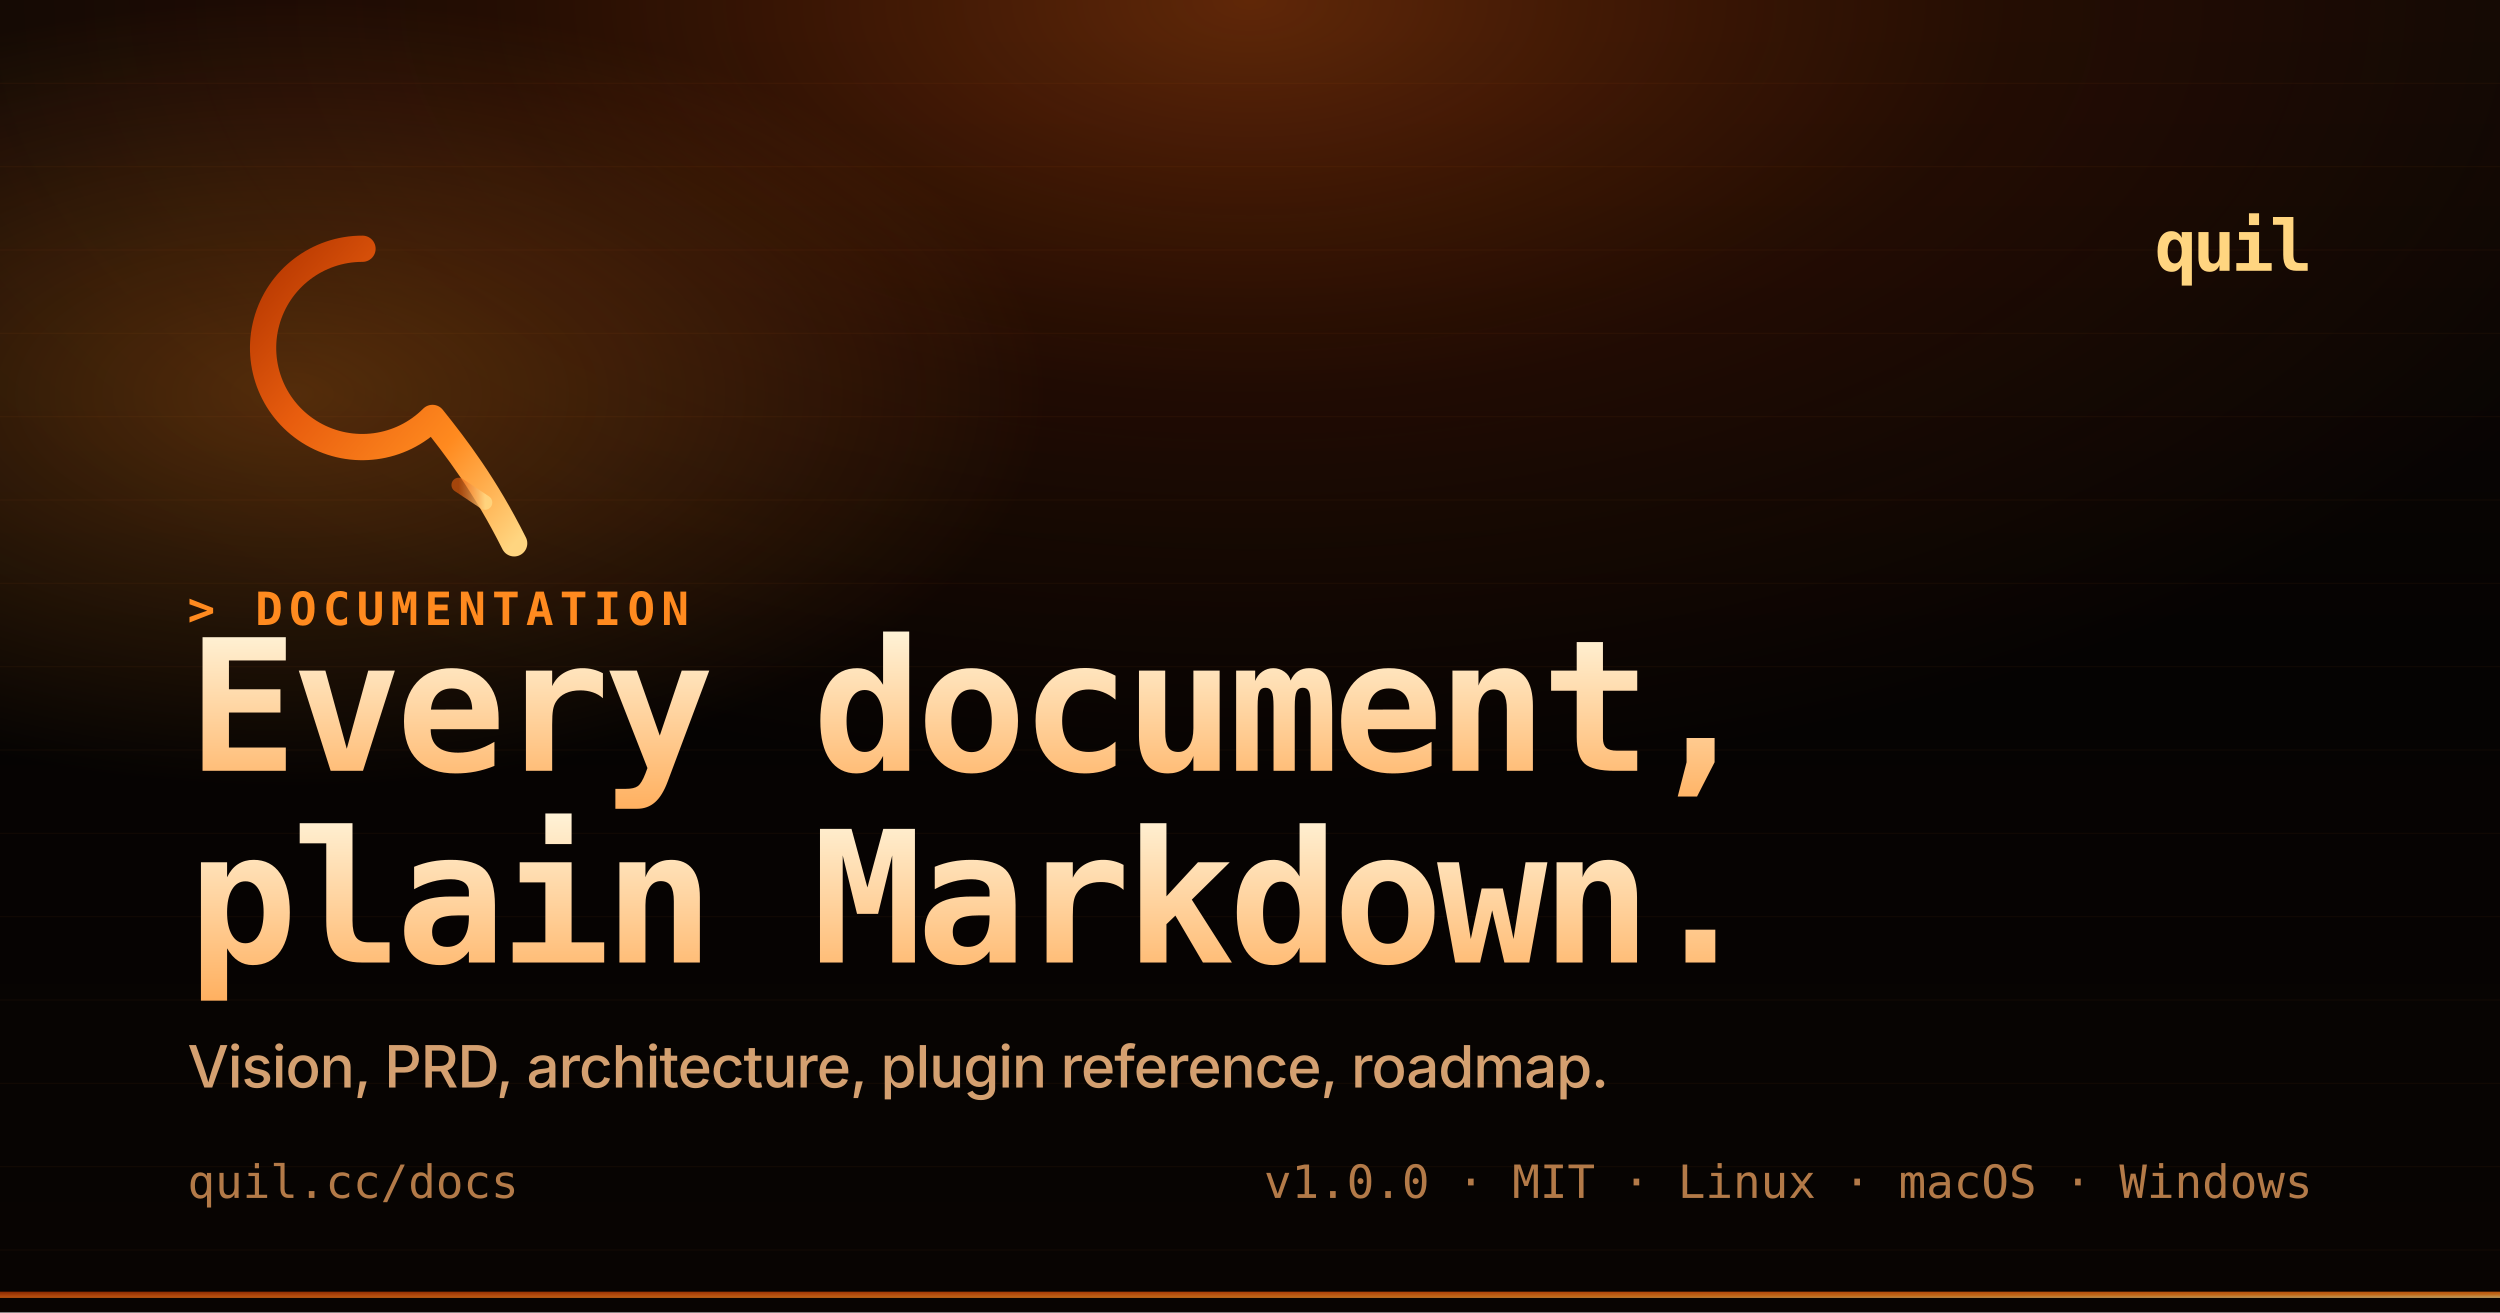
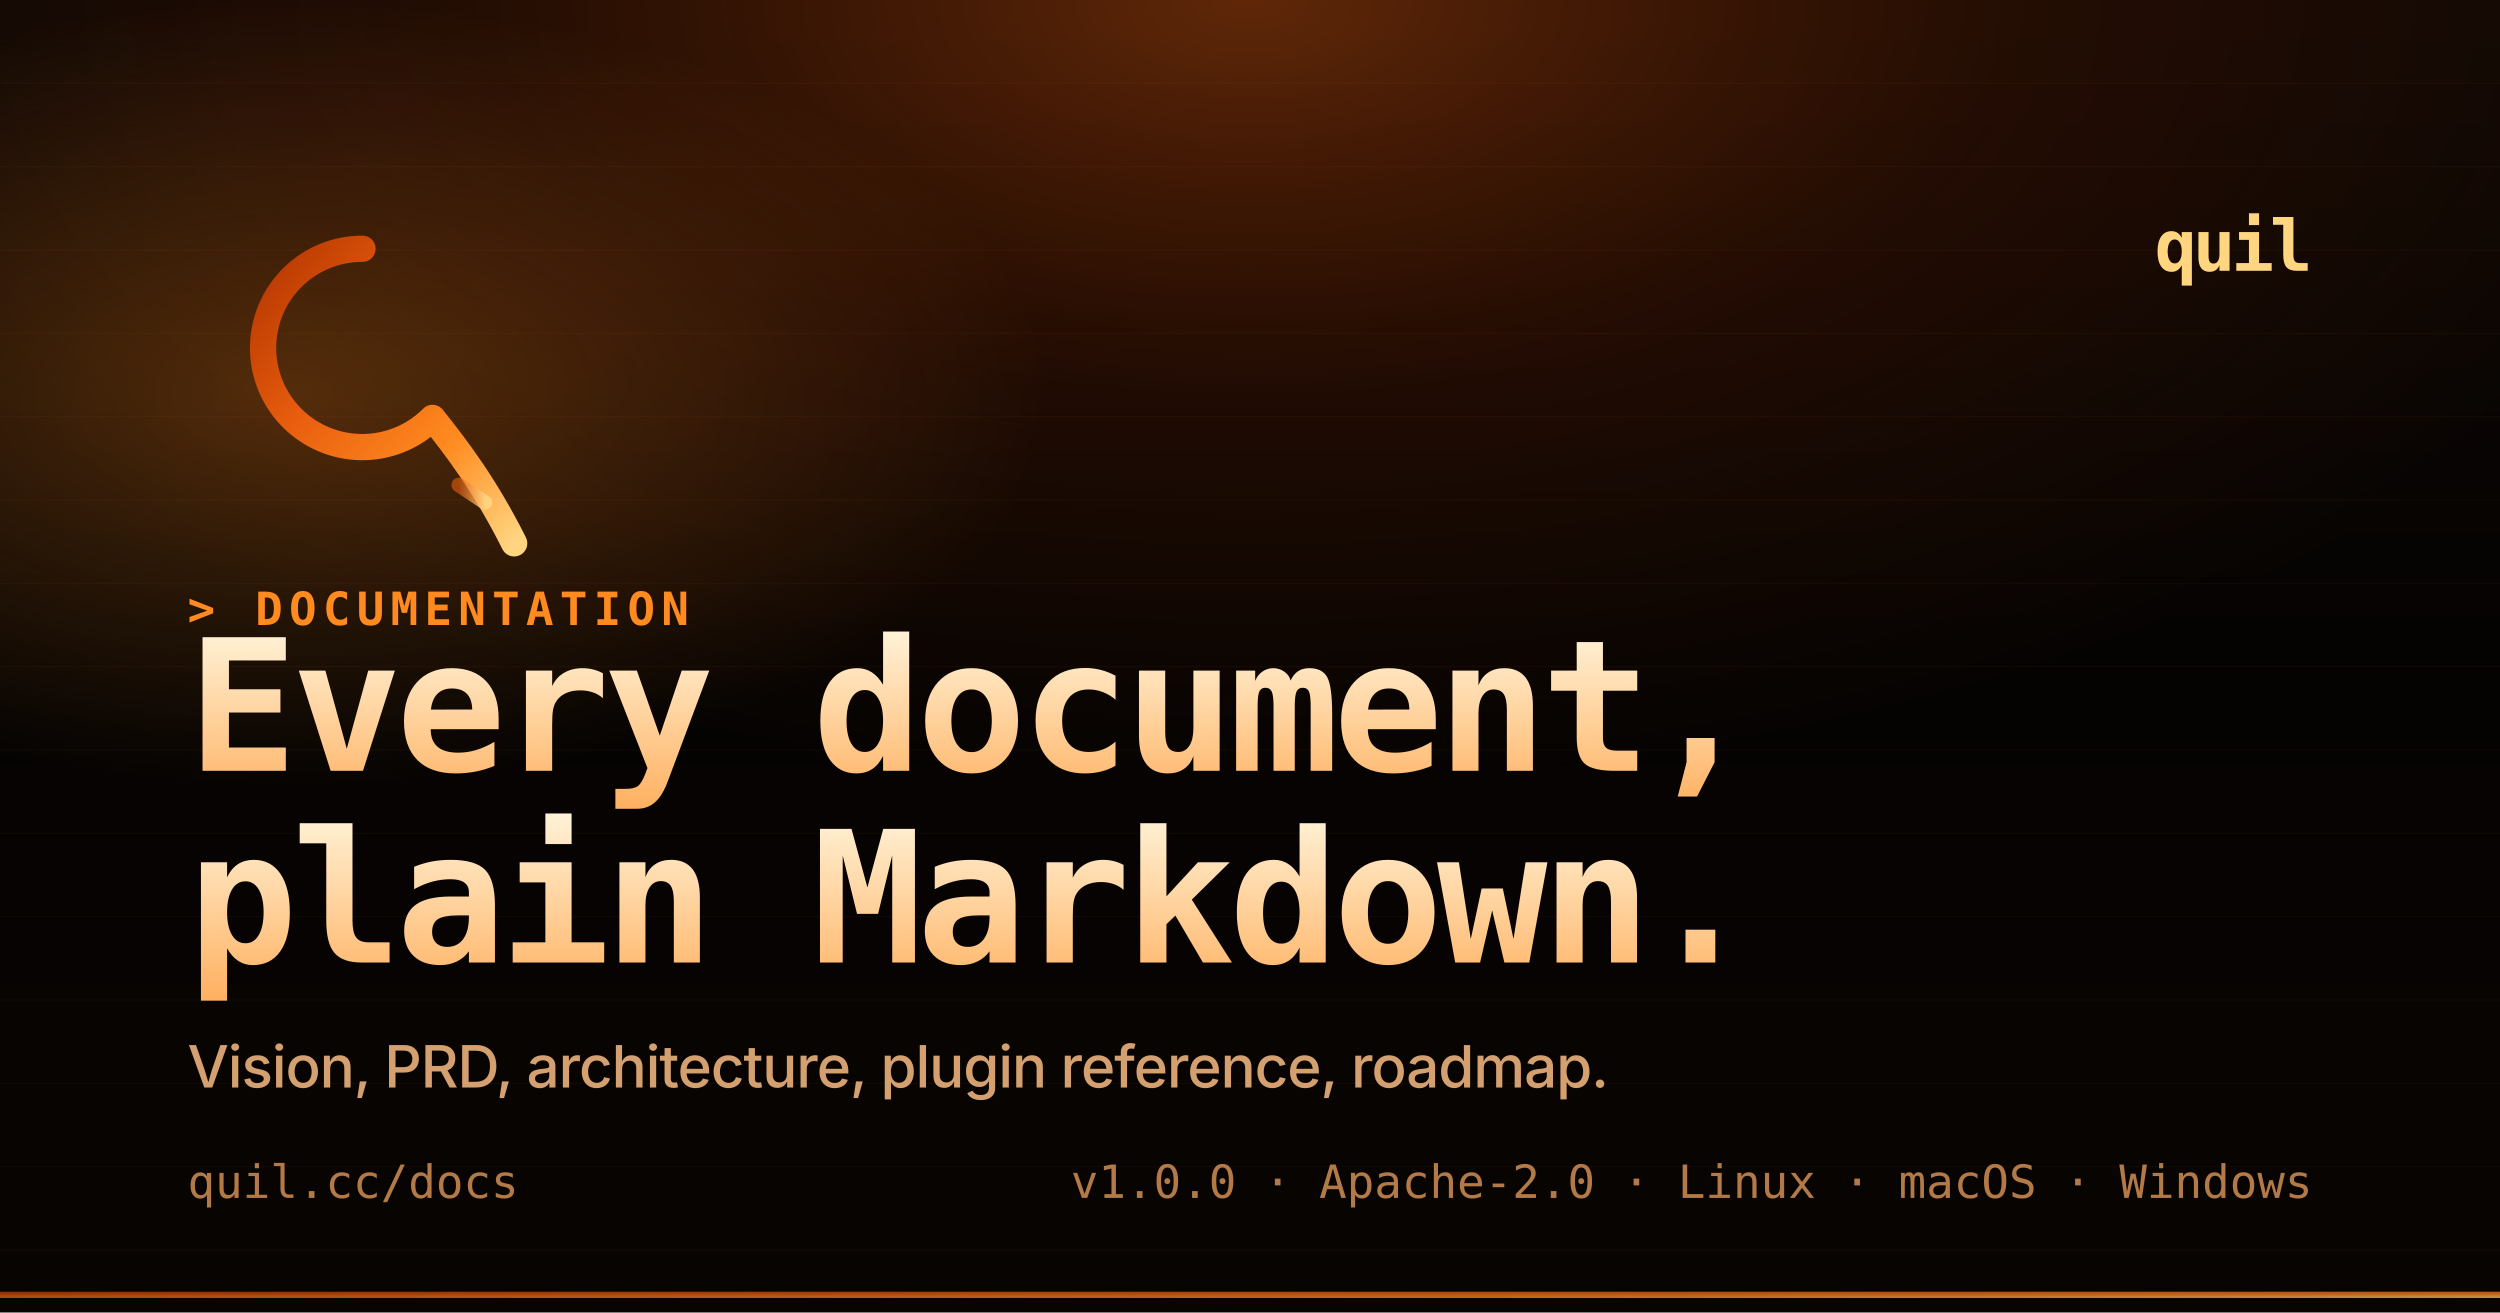
<svg xmlns="http://www.w3.org/2000/svg" viewBox="0 0 1200 630" width="1200" height="630" role="img" aria-label="Quil — Every document, plain Markdown.">
  <defs>
    <linearGradient id="bg" x1="0%" y1="0%" x2="0%" y2="100%">
      <stop offset="0%" stop-color="#0D0704" />
      <stop offset="50%" stop-color="#050302" />
      <stop offset="100%" stop-color="#080402" />
    </linearGradient>
    <radialGradient id="glowEmber" cx="50%" cy="0%" r="60%">
      <stop offset="0%" stop-color="#E85D0E" stop-opacity="0.38" />
      <stop offset="50%" stop-color="#B33500" stop-opacity="0.14" />
      <stop offset="100%" stop-color="#B33500" stop-opacity="0" />
    </radialGradient>
    <radialGradient id="glowBrand" cx="12%" cy="30%" r="30%">
      <stop offset="0%" stop-color="#FF8A1F" stop-opacity="0.28" />
      <stop offset="100%" stop-color="#FF8A1F" stop-opacity="0" />
    </radialGradient>
    <linearGradient id="ogStroke" x1="0%" y1="0%" x2="100%" y2="100%">
      <stop offset="0%" stop-color="#B33500" />
      <stop offset="35%" stop-color="#E85D0E" />
      <stop offset="70%" stop-color="#FF8A1F" />
      <stop offset="100%" stop-color="#FFD580" />
    </linearGradient>
    <linearGradient id="ogBarb" x1="0%" y1="0%" x2="100%" y2="0%">
      <stop offset="0%" stop-color="#E85D0E" stop-opacity="0.6" />
      <stop offset="100%" stop-color="#FFD580" stop-opacity="0.9" />
    </linearGradient>
    <linearGradient id="ogTitle" x1="0%" y1="0%" x2="0%" y2="100%">
      <stop offset="0%" stop-color="#FFF2D6" />
      <stop offset="100%" stop-color="#FFB060" />
    </linearGradient>
  </defs>
  <rect x="0" y="0" width="1200" height="630" fill="url(#bg)" />
  <rect x="0" y="0" width="1200" height="630" fill="url(#glowEmber)" />
  <rect x="0" y="0" width="1200" height="630" fill="url(#glowBrand)" />
  <g stroke="#FF8A1F" stroke-width="0.5" stroke-opacity="0.05">
    <line x1="0" y1="40" x2="1200" y2="40" />
    <line x1="0" y1="80" x2="1200" y2="80" />
    <line x1="0" y1="120" x2="1200" y2="120" />
    <line x1="0" y1="160" x2="1200" y2="160" />
    <line x1="0" y1="200" x2="1200" y2="200" />
    <line x1="0" y1="240" x2="1200" y2="240" />
    <line x1="0" y1="280" x2="1200" y2="280" />
    <line x1="0" y1="320" x2="1200" y2="320" />
    <line x1="0" y1="360" x2="1200" y2="360" />
    <line x1="0" y1="400" x2="1200" y2="400" />
    <line x1="0" y1="440" x2="1200" y2="440" />
    <line x1="0" y1="480" x2="1200" y2="480" />
    <line x1="0" y1="520" x2="1200" y2="520" />
    <line x1="0" y1="560" x2="1200" y2="560" />
    <line x1="0" y1="600" x2="1200" y2="600" />
  </g>
  <g transform="translate(90, 90) scale(1.4)">
    <path d="M 60 21          A 34 34 0 1 0 84 79          C 92 89 102 102 112 122" fill="none" stroke="url(#ogStroke)" stroke-width="9" stroke-linecap="round" stroke-linejoin="round" />
    <path d="M 102 108 L 93 102" fill="none" stroke="url(#ogBarb)" stroke-width="5" stroke-linecap="round" />
  </g>
  <text x="1110" y="130" text-anchor="end" font-family="'JetBrains Mono', 'SF Mono', ui-monospace, monospace" font-size="34" font-weight="700" letter-spacing="-2" fill="#FFD580">quil</text>
  <text x="90" y="300" font-family="'JetBrains Mono', 'SF Mono', ui-monospace, monospace" font-size="22" font-weight="700" letter-spacing="3" fill="#FF8A1F">&gt; DOCUMENTATION</text>
  <text x="90" y="370" font-family="'JetBrains Mono', 'SF Mono', ui-monospace, monospace" font-size="88" font-weight="700" letter-spacing="-3" fill="url(#ogTitle)">Every document,</text>
  <text x="90" y="462" font-family="'JetBrains Mono', 'SF Mono', ui-monospace, monospace" font-size="88" font-weight="700" letter-spacing="-3" fill="url(#ogTitle)">plain Markdown.</text>
  <text x="90" y="522" font-family="'Inter', 'SF Pro Display', system-ui, sans-serif" font-size="28" font-weight="500" letter-spacing="-0.5" fill="#D4A070">Vision, PRD, architecture, plugin reference, roadmap.</text>
  <g font-family="'JetBrains Mono', ui-monospace, monospace" font-size="22" fill="#B37A48">
    <text x="90" y="575">quil.cc/docs</text>
-     <text x="1110" y="575" text-anchor="end">v1.0.0  ·  MIT  ·  Linux · macOS · Windows</text>
+     <text x="1110" y="575" text-anchor="end">v1.0.0  ·  Apache-2.0  ·  Linux · macOS · Windows</text>
  </g>
  <rect x="0" y="620" width="1200" height="3" fill="url(#ogStroke)" opacity="0.75" />
</svg>
